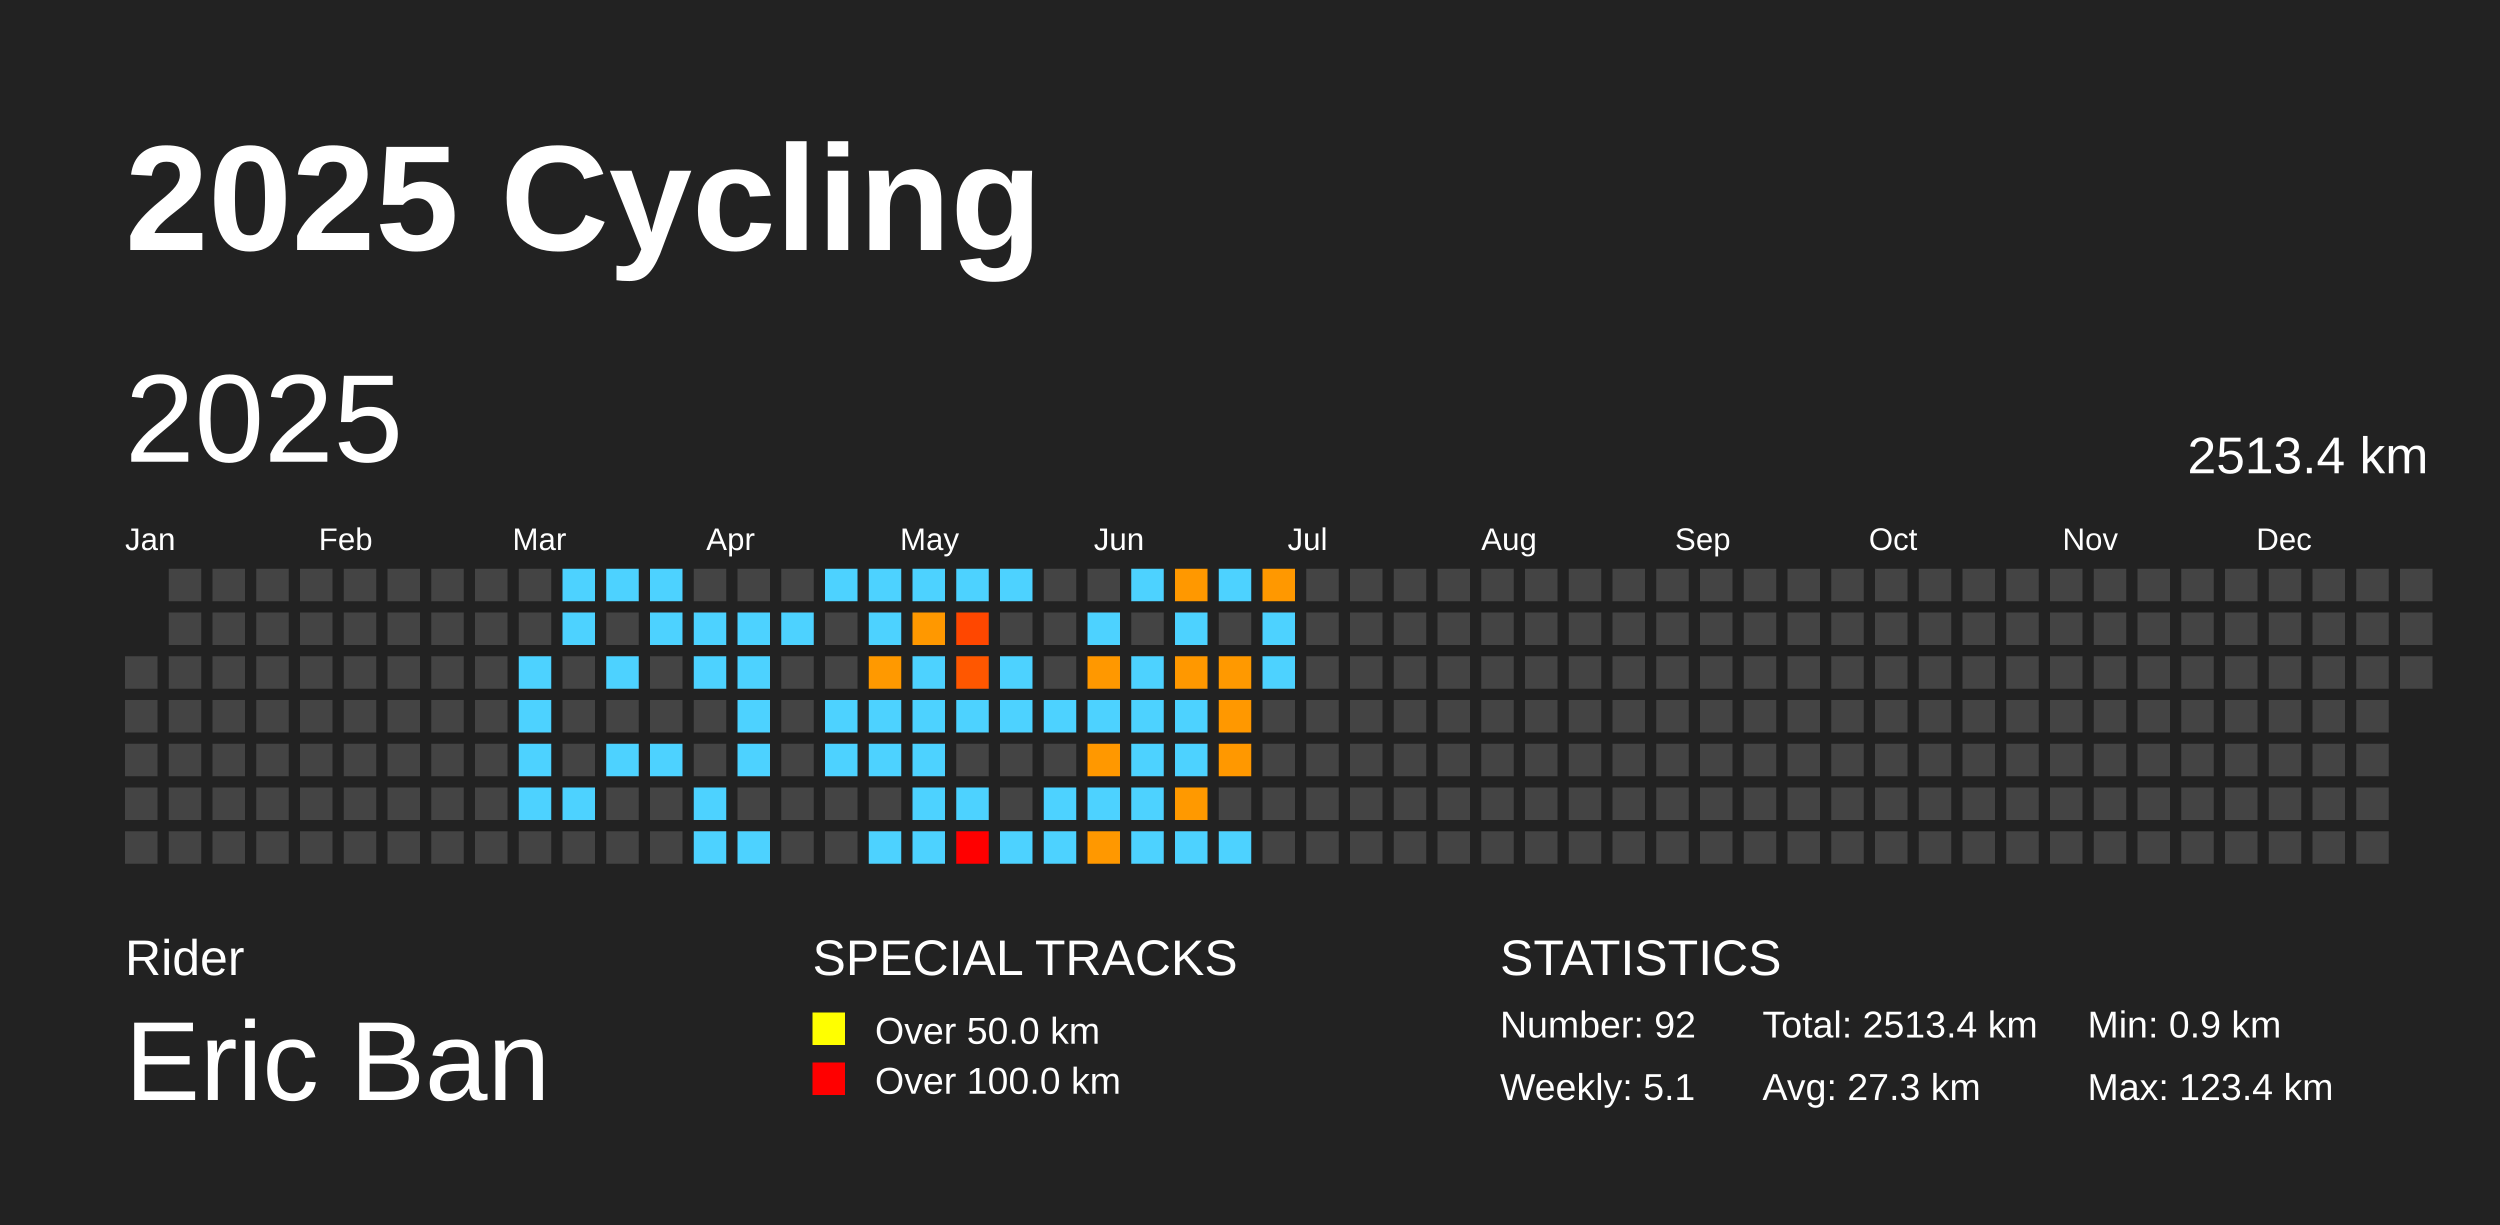
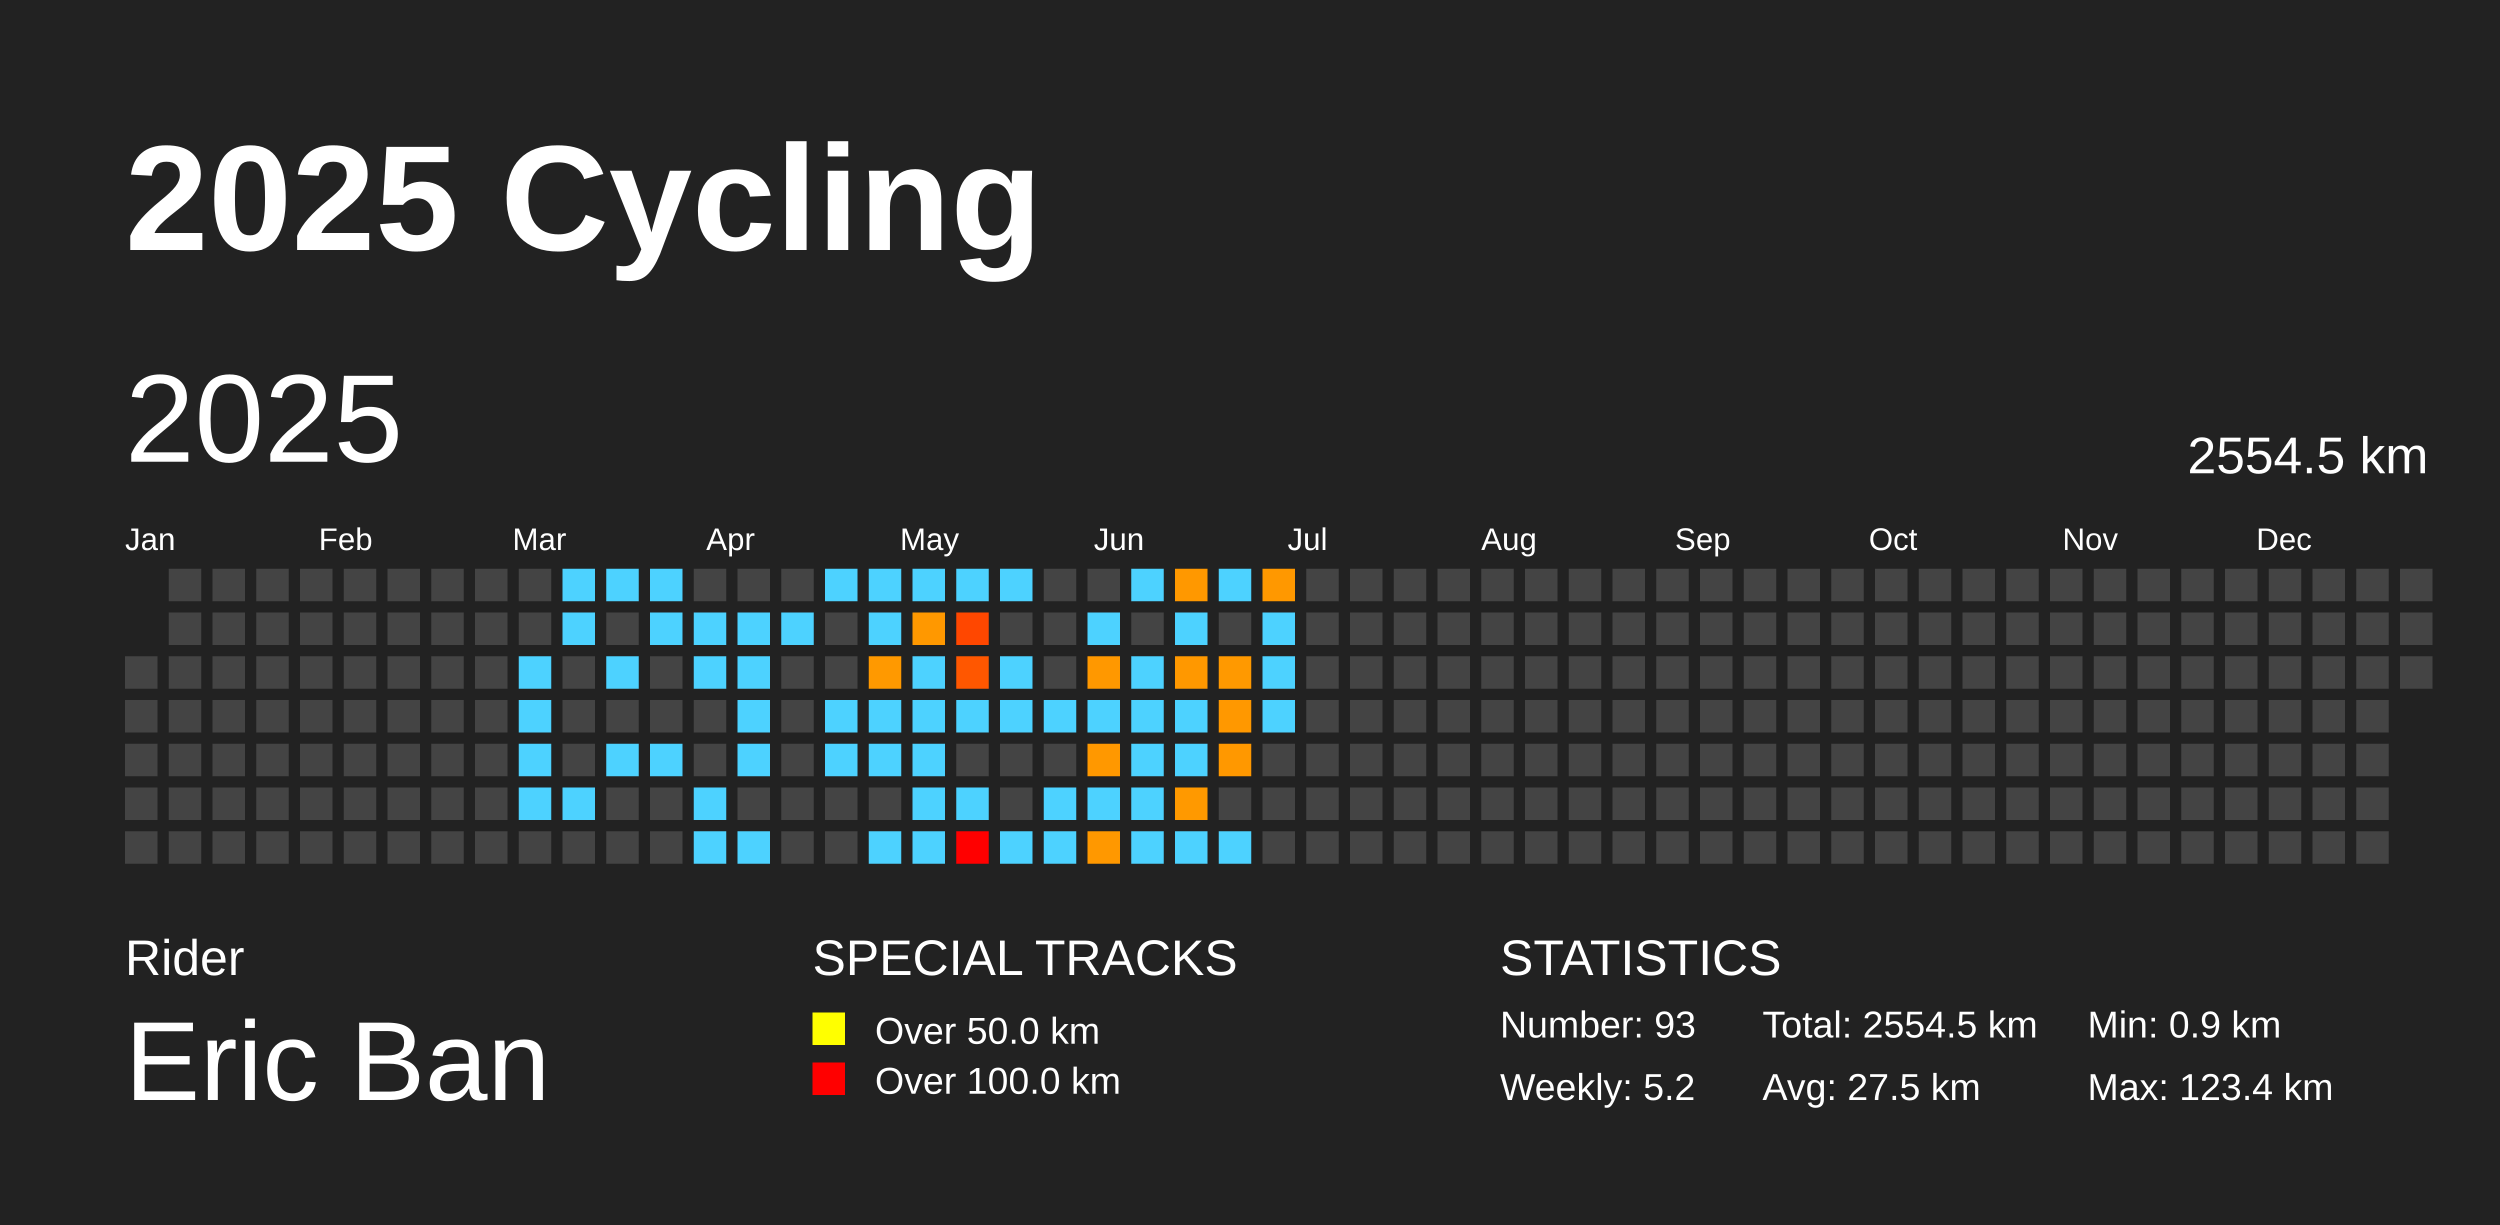
<svg xmlns="http://www.w3.org/2000/svg" baseProfile="full" height="98mm" version="1.1" viewBox="0,0,200,98" width="200mm">
  <defs />
  <rect fill="#222222" height="98" width="200" x="0" y="0" />
  <text fill="#FFFFFF" style="font-size:12px; font-family:Arial; font-weight:bold;" x="10" y="20">2025 Cycling</text>
  <text fill="#FFFFFF" style="font-size:4px; font-family:Arial" x="10" y="78">Rider</text>
  <text fill="#FFFFFF" style="font-size:9px; font-family:Arial" x="10" y="88">Eric Ban</text>
  <text fill="#FFFFFF" style="font-size:4px; font-family:Arial" x="65" y="78">SPECIAL TRACKS</text>
  <rect fill="yellow" height="2.6" width="2.6" x="65" y="81" />
  <text fill="#FFFFFF" style="font-size:3px; font-family:Arial" x="70" y="83.5">Over 50.0 km</text>
  <rect fill="red" height="2.6" width="2.6" x="65" y="85" />
  <text fill="#FFFFFF" style="font-size:3px; font-family:Arial" x="70" y="87.5">Over 100.0 km</text>
  <text fill="#FFFFFF" style="font-size:4px; font-family:Arial" x="120" y="78">STATISTICS</text>
-   <text fill="#FFFFFF" style="font-size:3px; font-family:Arial" x="120" y="83">Number: 92</text>
-   <text fill="#FFFFFF" style="font-size:3px; font-family:Arial" x="120" y="88">Weekly: 5.1</text>
-   <text fill="#FFFFFF" style="font-size:3px; font-family:Arial" x="141" y="83">Total: 2513.4 km</text>
-   <text fill="#FFFFFF" style="font-size:3px; font-family:Arial" x="141" y="88">Avg: 27.3 km</text>
+   <text fill="#FFFFFF" style="font-size:3px; font-family:Arial" x="120" y="83">Number: 93</text>
+   <text fill="#FFFFFF" style="font-size:3px; font-family:Arial" x="120" y="88">Weekly: 5.2</text>
+   <text fill="#FFFFFF" style="font-size:3px; font-family:Arial" x="141" y="83">Total: 2554.5 km</text>
+   <text fill="#FFFFFF" style="font-size:3px; font-family:Arial" x="141" y="88">Avg: 27.5 km</text>
  <text fill="#FFFFFF" style="font-size:3px; font-family:Arial" x="167" y="83">Min: 0.9 km</text>
  <text fill="#FFFFFF" style="font-size:3px; font-family:Arial" x="167" y="88">Max: 123.4 km</text>
  <text dominant-baseline="hanging" fill="#FFFFFF" style="font-size:10.0px; font-family:Arial;" x="10" y="30">2025</text>
-   <text dominant-baseline="hanging" fill="#FFFFFF" style="font-size:4.125px; font-family:Arial;" x="175" y="35">2513.4 km</text>
+   <text dominant-baseline="hanging" fill="#FFFFFF" style="font-size:4.125px; font-family:Arial;" x="175" y="35">2554.5 km</text>
  <text fill="#FFFFFF" style="font-size:2.5px; font-family:Arial" x="10.0" y="44">Jan</text>
  <text fill="#FFFFFF" style="font-size:2.5px; font-family:Arial" x="25.5" y="44">Feb</text>
  <text fill="#FFFFFF" style="font-size:2.5px; font-family:Arial" x="41.0" y="44">Mar</text>
  <text fill="#FFFFFF" style="font-size:2.5px; font-family:Arial" x="56.5" y="44">Apr</text>
  <text fill="#FFFFFF" style="font-size:2.5px; font-family:Arial" x="72.0" y="44">May</text>
  <text fill="#FFFFFF" style="font-size:2.5px; font-family:Arial" x="87.5" y="44">Jun</text>
  <text fill="#FFFFFF" style="font-size:2.5px; font-family:Arial" x="103.0" y="44">Jul</text>
  <text fill="#FFFFFF" style="font-size:2.5px; font-family:Arial" x="118.5" y="44">Aug</text>
  <text fill="#FFFFFF" style="font-size:2.5px; font-family:Arial" x="134.0" y="44">Sep</text>
  <text fill="#FFFFFF" style="font-size:2.5px; font-family:Arial" x="149.5" y="44">Oct</text>
  <text fill="#FFFFFF" style="font-size:2.5px; font-family:Arial" x="165.0" y="44">Nov</text>
  <text fill="#FFFFFF" style="font-size:2.5px; font-family:Arial" x="180.5" y="44">Dec</text>
  <rect fill="#444444" height="2.6" width="2.6" x="10.0" y="52.5" />
  <rect fill="#444444" height="2.6" width="2.6" x="10.0" y="56.0" />
  <rect fill="#444444" height="2.6" width="2.6" x="10.0" y="59.5" />
  <rect fill="#444444" height="2.6" width="2.6" x="10.0" y="63.0" />
  <rect fill="#444444" height="2.6" width="2.6" x="10.0" y="66.5" />
  <rect fill="#444444" height="2.6" width="2.6" x="13.5" y="45.5" />
  <rect fill="#444444" height="2.6" width="2.6" x="13.5" y="49.0" />
  <rect fill="#444444" height="2.6" width="2.6" x="13.5" y="52.5" />
  <rect fill="#444444" height="2.6" width="2.6" x="13.5" y="56.0" />
  <rect fill="#444444" height="2.6" width="2.6" x="13.5" y="59.5" />
  <rect fill="#444444" height="2.6" width="2.6" x="13.5" y="63.0" />
  <rect fill="#444444" height="2.6" width="2.6" x="13.5" y="66.5" />
  <rect fill="#444444" height="2.6" width="2.6" x="17.0" y="45.5" />
  <rect fill="#444444" height="2.6" width="2.6" x="17.0" y="49.0" />
  <rect fill="#444444" height="2.6" width="2.6" x="17.0" y="52.5" />
  <rect fill="#444444" height="2.6" width="2.6" x="17.0" y="56.0" />
  <rect fill="#444444" height="2.6" width="2.6" x="17.0" y="59.5" />
  <rect fill="#444444" height="2.6" width="2.6" x="17.0" y="63.0" />
  <rect fill="#444444" height="2.6" width="2.6" x="17.0" y="66.5" />
  <rect fill="#444444" height="2.6" width="2.6" x="20.5" y="45.5" />
  <rect fill="#444444" height="2.6" width="2.6" x="20.5" y="49.0" />
  <rect fill="#444444" height="2.6" width="2.6" x="20.5" y="52.5" />
  <rect fill="#444444" height="2.6" width="2.6" x="20.5" y="56.0" />
  <rect fill="#444444" height="2.6" width="2.6" x="20.5" y="59.5" />
  <rect fill="#444444" height="2.6" width="2.6" x="20.5" y="63.0" />
  <rect fill="#444444" height="2.6" width="2.6" x="20.5" y="66.5" />
  <rect fill="#444444" height="2.6" width="2.6" x="24.0" y="45.5" />
  <rect fill="#444444" height="2.6" width="2.6" x="24.0" y="49.0" />
  <rect fill="#444444" height="2.6" width="2.6" x="24.0" y="52.5" />
  <rect fill="#444444" height="2.6" width="2.6" x="24.0" y="56.0" />
  <rect fill="#444444" height="2.6" width="2.6" x="24.0" y="59.5" />
  <rect fill="#444444" height="2.6" width="2.6" x="24.0" y="63.0" />
  <rect fill="#444444" height="2.6" width="2.6" x="24.0" y="66.5" />
  <rect fill="#444444" height="2.6" width="2.6" x="27.5" y="45.5" />
  <rect fill="#444444" height="2.6" width="2.6" x="27.5" y="49.0" />
  <rect fill="#444444" height="2.6" width="2.6" x="27.5" y="52.5" />
  <rect fill="#444444" height="2.6" width="2.6" x="27.5" y="56.0" />
  <rect fill="#444444" height="2.6" width="2.6" x="27.5" y="59.5" />
  <rect fill="#444444" height="2.6" width="2.6" x="27.5" y="63.0" />
  <rect fill="#444444" height="2.6" width="2.6" x="27.5" y="66.5" />
  <rect fill="#444444" height="2.6" width="2.6" x="31.0" y="45.5" />
  <rect fill="#444444" height="2.6" width="2.6" x="31.0" y="49.0" />
  <rect fill="#444444" height="2.6" width="2.6" x="31.0" y="52.5" />
  <rect fill="#444444" height="2.6" width="2.6" x="31.0" y="56.0" />
  <rect fill="#444444" height="2.6" width="2.6" x="31.0" y="59.5" />
  <rect fill="#444444" height="2.6" width="2.6" x="31.0" y="63.0" />
  <rect fill="#444444" height="2.6" width="2.6" x="31.0" y="66.5" />
  <rect fill="#444444" height="2.6" width="2.6" x="34.5" y="45.5" />
  <rect fill="#444444" height="2.6" width="2.6" x="34.5" y="49.0" />
  <rect fill="#444444" height="2.6" width="2.6" x="34.5" y="52.5" />
  <rect fill="#444444" height="2.6" width="2.6" x="34.5" y="56.0" />
  <rect fill="#444444" height="2.6" width="2.6" x="34.5" y="59.5" />
  <rect fill="#444444" height="2.6" width="2.6" x="34.5" y="63.0" />
  <rect fill="#444444" height="2.6" width="2.6" x="34.5" y="66.5" />
  <rect fill="#444444" height="2.6" width="2.6" x="38.0" y="45.5" />
  <rect fill="#444444" height="2.6" width="2.6" x="38.0" y="49.0" />
  <rect fill="#444444" height="2.6" width="2.6" x="38.0" y="52.5" />
  <rect fill="#444444" height="2.6" width="2.6" x="38.0" y="56.0" />
  <rect fill="#444444" height="2.6" width="2.6" x="38.0" y="59.5" />
  <rect fill="#444444" height="2.6" width="2.6" x="38.0" y="63.0" />
  <rect fill="#444444" height="2.6" width="2.6" x="38.0" y="66.5" />
  <rect fill="#444444" height="2.6" width="2.6" x="41.5" y="45.5" />
  <rect fill="#444444" height="2.6" width="2.6" x="41.5" y="49.0" />
  <rect fill="#4dd2ff" height="2.6" width="2.6" x="41.5" y="52.5" />
  <rect fill="#4dd2ff" height="2.6" width="2.6" x="41.5" y="56.0" />
  <rect fill="#4dd2ff" height="2.6" width="2.6" x="41.5" y="59.5" />
  <rect fill="#4dd2ff" height="2.6" width="2.6" x="41.5" y="63.0" />
  <rect fill="#444444" height="2.6" width="2.6" x="41.5" y="66.5" />
  <rect fill="#4dd2ff" height="2.6" width="2.6" x="45.0" y="45.5" />
  <rect fill="#4dd2ff" height="2.6" width="2.6" x="45.0" y="49.0" />
  <rect fill="#444444" height="2.6" width="2.6" x="45.0" y="52.5" />
  <rect fill="#444444" height="2.6" width="2.6" x="45.0" y="56.0" />
  <rect fill="#444444" height="2.6" width="2.6" x="45.0" y="59.5" />
  <rect fill="#4dd2ff" height="2.6" width="2.6" x="45.0" y="63.0" />
  <rect fill="#444444" height="2.6" width="2.6" x="45.0" y="66.5" />
  <rect fill="#4dd2ff" height="2.6" width="2.6" x="48.5" y="45.5" />
  <rect fill="#444444" height="2.6" width="2.6" x="48.5" y="49.0" />
  <rect fill="#4dd2ff" height="2.6" width="2.6" x="48.5" y="52.5" />
  <rect fill="#444444" height="2.6" width="2.6" x="48.5" y="56.0" />
  <rect fill="#4dd2ff" height="2.6" width="2.6" x="48.5" y="59.5" />
  <rect fill="#444444" height="2.6" width="2.6" x="48.5" y="63.0" />
  <rect fill="#444444" height="2.6" width="2.6" x="48.5" y="66.5" />
  <rect fill="#4dd2ff" height="2.6" width="2.6" x="52.0" y="45.5" />
  <rect fill="#4dd2ff" height="2.6" width="2.6" x="52.0" y="49.0" />
  <rect fill="#444444" height="2.6" width="2.6" x="52.0" y="52.5" />
  <rect fill="#444444" height="2.6" width="2.6" x="52.0" y="56.0" />
  <rect fill="#4dd2ff" height="2.6" width="2.6" x="52.0" y="59.5" />
  <rect fill="#444444" height="2.6" width="2.6" x="52.0" y="63.0" />
  <rect fill="#444444" height="2.6" width="2.6" x="52.0" y="66.5" />
  <rect fill="#444444" height="2.6" width="2.6" x="55.5" y="45.5" />
  <rect fill="#4dd2ff" height="2.6" width="2.6" x="55.5" y="49.0" />
  <rect fill="#4dd2ff" height="2.6" width="2.6" x="55.5" y="52.5" />
  <rect fill="#444444" height="2.6" width="2.6" x="55.5" y="56.0" />
  <rect fill="#444444" height="2.6" width="2.6" x="55.5" y="59.5" />
  <rect fill="#4dd2ff" height="2.6" width="2.6" x="55.5" y="63.0" />
  <rect fill="#4dd2ff" height="2.6" width="2.6" x="55.5" y="66.5" />
  <rect fill="#444444" height="2.6" width="2.6" x="59.0" y="45.5" />
  <rect fill="#4dd2ff" height="2.6" width="2.6" x="59.0" y="49.0" />
  <rect fill="#4dd2ff" height="2.6" width="2.6" x="59.0" y="52.5" />
  <rect fill="#4dd2ff" height="2.6" width="2.6" x="59.0" y="56.0" />
  <rect fill="#4dd2ff" height="2.6" width="2.6" x="59.0" y="59.5" />
  <rect fill="#444444" height="2.6" width="2.6" x="59.0" y="63.0" />
  <rect fill="#4dd2ff" height="2.6" width="2.6" x="59.0" y="66.5" />
  <rect fill="#444444" height="2.6" width="2.6" x="62.5" y="45.5" />
  <rect fill="#4dd2ff" height="2.6" width="2.6" x="62.5" y="49.0" />
  <rect fill="#444444" height="2.6" width="2.6" x="62.5" y="52.5" />
  <rect fill="#444444" height="2.6" width="2.6" x="62.5" y="56.0" />
  <rect fill="#444444" height="2.6" width="2.6" x="62.5" y="59.5" />
  <rect fill="#444444" height="2.6" width="2.6" x="62.5" y="63.0" />
  <rect fill="#444444" height="2.6" width="2.6" x="62.5" y="66.5" />
  <rect fill="#4dd2ff" height="2.6" width="2.6" x="66.0" y="45.5" />
  <rect fill="#444444" height="2.6" width="2.6" x="66.0" y="49.0" />
  <rect fill="#444444" height="2.6" width="2.6" x="66.0" y="52.5" />
  <rect fill="#4dd2ff" height="2.6" width="2.6" x="66.0" y="56.0" />
  <rect fill="#4dd2ff" height="2.6" width="2.6" x="66.0" y="59.5" />
  <rect fill="#444444" height="2.6" width="2.6" x="66.0" y="63.0" />
  <rect fill="#444444" height="2.6" width="2.6" x="66.0" y="66.5" />
  <rect fill="#4dd2ff" height="2.6" width="2.6" x="69.5" y="45.5" />
  <rect fill="#4dd2ff" height="2.6" width="2.6" x="69.5" y="49.0" />
  <rect fill="#ff9900" height="2.6" width="2.6" x="69.5" y="52.5" />
  <rect fill="#4dd2ff" height="2.6" width="2.6" x="69.5" y="56.0" />
  <rect fill="#4dd2ff" height="2.6" width="2.6" x="69.5" y="59.5" />
  <rect fill="#444444" height="2.6" width="2.6" x="69.5" y="63.0" />
  <rect fill="#4dd2ff" height="2.6" width="2.6" x="69.5" y="66.5" />
  <rect fill="#4dd2ff" height="2.6" width="2.6" x="73.0" y="45.5" />
  <rect fill="#ff9800" height="2.6" width="2.6" x="73.0" y="49.0" />
  <rect fill="#4dd2ff" height="2.6" width="2.6" x="73.0" y="52.5" />
  <rect fill="#4dd2ff" height="2.6" width="2.6" x="73.0" y="56.0" />
  <rect fill="#4dd2ff" height="2.6" width="2.6" x="73.0" y="59.5" />
  <rect fill="#4dd2ff" height="2.6" width="2.6" x="73.0" y="63.0" />
  <rect fill="#4dd2ff" height="2.6" width="2.6" x="73.0" y="66.5" />
  <rect fill="#4dd2ff" height="2.6" width="2.6" x="76.5" y="45.5" />
  <rect fill="#ff4700" height="2.6" width="2.6" x="76.5" y="49.0" />
  <rect fill="#ff5700" height="2.6" width="2.6" x="76.5" y="52.5" />
  <rect fill="#4dd2ff" height="2.6" width="2.6" x="76.5" y="56.0" />
  <rect fill="#444444" height="2.6" width="2.6" x="76.5" y="59.5" />
  <rect fill="#4dd2ff" height="2.6" width="2.6" x="76.5" y="63.0" />
  <rect fill="red" height="2.6" width="2.6" x="76.5" y="66.5" />
  <rect fill="#4dd2ff" height="2.6" width="2.6" x="80.0" y="45.5" />
  <rect fill="#444444" height="2.6" width="2.6" x="80.0" y="49.0" />
  <rect fill="#4dd2ff" height="2.6" width="2.6" x="80.0" y="52.5" />
  <rect fill="#4dd2ff" height="2.6" width="2.6" x="80.0" y="56.0" />
  <rect fill="#444444" height="2.6" width="2.6" x="80.0" y="59.5" />
  <rect fill="#444444" height="2.6" width="2.6" x="80.0" y="63.0" />
  <rect fill="#4dd2ff" height="2.6" width="2.6" x="80.0" y="66.5" />
  <rect fill="#444444" height="2.6" width="2.6" x="83.5" y="45.5" />
  <rect fill="#444444" height="2.6" width="2.6" x="83.5" y="49.0" />
  <rect fill="#444444" height="2.6" width="2.6" x="83.5" y="52.5" />
  <rect fill="#4dd2ff" height="2.6" width="2.6" x="83.5" y="56.0" />
  <rect fill="#444444" height="2.6" width="2.6" x="83.5" y="59.5" />
  <rect fill="#4dd2ff" height="2.6" width="2.6" x="83.5" y="63.0" />
  <rect fill="#4dd2ff" height="2.6" width="2.6" x="83.5" y="66.5" />
  <rect fill="#444444" height="2.6" width="2.6" x="87.0" y="45.5" />
  <rect fill="#4dd2ff" height="2.6" width="2.6" x="87.0" y="49.0" />
  <rect fill="#ff9800" height="2.6" width="2.6" x="87.0" y="52.5" />
  <rect fill="#4dd2ff" height="2.6" width="2.6" x="87.0" y="56.0" />
  <rect fill="#ff9800" height="2.6" width="2.6" x="87.0" y="59.5" />
  <rect fill="#4dd2ff" height="2.6" width="2.6" x="87.0" y="63.0" />
  <rect fill="#ff9800" height="2.6" width="2.6" x="87.0" y="66.5" />
  <rect fill="#4dd2ff" height="2.6" width="2.6" x="90.5" y="45.5" />
  <rect fill="#444444" height="2.6" width="2.6" x="90.5" y="49.0" />
  <rect fill="#4dd2ff" height="2.6" width="2.6" x="90.5" y="52.5" />
  <rect fill="#4dd2ff" height="2.6" width="2.6" x="90.5" y="56.0" />
  <rect fill="#4dd2ff" height="2.6" width="2.6" x="90.5" y="59.5" />
  <rect fill="#4dd2ff" height="2.6" width="2.6" x="90.5" y="63.0" />
  <rect fill="#4dd2ff" height="2.6" width="2.6" x="90.5" y="66.5" />
  <rect fill="#ff9800" height="2.6" width="2.6" x="94.0" y="45.5" />
  <rect fill="#4dd2ff" height="2.6" width="2.6" x="94.0" y="49.0" />
  <rect fill="#ff9800" height="2.6" width="2.6" x="94.0" y="52.5" />
  <rect fill="#4dd2ff" height="2.6" width="2.6" x="94.0" y="56.0" />
  <rect fill="#4dd2ff" height="2.6" width="2.6" x="94.0" y="59.5" />
  <rect fill="#ff9900" height="2.6" width="2.6" x="94.0" y="63.0" />
  <rect fill="#4dd2ff" height="2.6" width="2.6" x="94.0" y="66.5" />
  <rect fill="#4dd2ff" height="2.6" width="2.6" x="97.5" y="45.5" />
  <rect fill="#444444" height="2.6" width="2.6" x="97.5" y="49.0" />
  <rect fill="#ff9900" height="2.6" width="2.6" x="97.5" y="52.5" />
  <rect fill="#ff9800" height="2.6" width="2.6" x="97.5" y="56.0" />
  <rect fill="#ff9800" height="2.6" width="2.6" x="97.5" y="59.5" />
  <rect fill="#444444" height="2.6" width="2.6" x="97.5" y="63.0" />
  <rect fill="#4dd2ff" height="2.6" width="2.6" x="97.5" y="66.5" />
  <rect fill="#ff9800" height="2.6" width="2.6" x="101.0" y="45.5" />
  <rect fill="#4dd2ff" height="2.6" width="2.6" x="101.0" y="49.0" />
  <rect fill="#4dd2ff" height="2.6" width="2.6" x="101.0" y="52.5" />
-   <rect fill="#444444" height="2.6" width="2.6" x="101.0" y="56.0" />
+   <rect fill="#4dd2ff" height="2.6" width="2.6" x="101.0" y="56.0" />
  <rect fill="#444444" height="2.6" width="2.6" x="101.0" y="59.5" />
  <rect fill="#444444" height="2.6" width="2.6" x="101.0" y="63.0" />
  <rect fill="#444444" height="2.6" width="2.6" x="101.0" y="66.5" />
  <rect fill="#444444" height="2.6" width="2.6" x="104.5" y="45.5" />
  <rect fill="#444444" height="2.6" width="2.6" x="104.5" y="49.0" />
  <rect fill="#444444" height="2.6" width="2.6" x="104.5" y="52.5" />
  <rect fill="#444444" height="2.6" width="2.6" x="104.5" y="56.0" />
  <rect fill="#444444" height="2.6" width="2.6" x="104.5" y="59.5" />
  <rect fill="#444444" height="2.6" width="2.6" x="104.5" y="63.0" />
  <rect fill="#444444" height="2.6" width="2.6" x="104.5" y="66.5" />
  <rect fill="#444444" height="2.6" width="2.6" x="108.0" y="45.5" />
  <rect fill="#444444" height="2.6" width="2.6" x="108.0" y="49.0" />
  <rect fill="#444444" height="2.6" width="2.6" x="108.0" y="52.5" />
  <rect fill="#444444" height="2.6" width="2.6" x="108.0" y="56.0" />
  <rect fill="#444444" height="2.6" width="2.6" x="108.0" y="59.5" />
  <rect fill="#444444" height="2.6" width="2.6" x="108.0" y="63.0" />
  <rect fill="#444444" height="2.6" width="2.6" x="108.0" y="66.5" />
  <rect fill="#444444" height="2.6" width="2.6" x="111.5" y="45.5" />
  <rect fill="#444444" height="2.6" width="2.6" x="111.5" y="49.0" />
  <rect fill="#444444" height="2.6" width="2.6" x="111.5" y="52.5" />
  <rect fill="#444444" height="2.6" width="2.6" x="111.5" y="56.0" />
  <rect fill="#444444" height="2.6" width="2.6" x="111.5" y="59.5" />
  <rect fill="#444444" height="2.6" width="2.6" x="111.5" y="63.0" />
  <rect fill="#444444" height="2.6" width="2.6" x="111.5" y="66.5" />
  <rect fill="#444444" height="2.6" width="2.6" x="115.0" y="45.5" />
  <rect fill="#444444" height="2.6" width="2.6" x="115.0" y="49.0" />
  <rect fill="#444444" height="2.6" width="2.6" x="115.0" y="52.5" />
  <rect fill="#444444" height="2.6" width="2.6" x="115.0" y="56.0" />
  <rect fill="#444444" height="2.6" width="2.6" x="115.0" y="59.5" />
  <rect fill="#444444" height="2.6" width="2.6" x="115.0" y="63.0" />
  <rect fill="#444444" height="2.6" width="2.6" x="115.0" y="66.5" />
  <rect fill="#444444" height="2.6" width="2.6" x="118.5" y="45.5" />
  <rect fill="#444444" height="2.6" width="2.6" x="118.5" y="49.0" />
  <rect fill="#444444" height="2.6" width="2.6" x="118.5" y="52.5" />
  <rect fill="#444444" height="2.6" width="2.6" x="118.5" y="56.0" />
  <rect fill="#444444" height="2.6" width="2.6" x="118.5" y="59.5" />
  <rect fill="#444444" height="2.6" width="2.6" x="118.5" y="63.0" />
  <rect fill="#444444" height="2.6" width="2.6" x="118.5" y="66.5" />
  <rect fill="#444444" height="2.6" width="2.6" x="122.0" y="45.5" />
  <rect fill="#444444" height="2.6" width="2.6" x="122.0" y="49.0" />
  <rect fill="#444444" height="2.6" width="2.6" x="122.0" y="52.5" />
  <rect fill="#444444" height="2.6" width="2.6" x="122.0" y="56.0" />
  <rect fill="#444444" height="2.6" width="2.6" x="122.0" y="59.5" />
  <rect fill="#444444" height="2.6" width="2.6" x="122.0" y="63.0" />
  <rect fill="#444444" height="2.6" width="2.6" x="122.0" y="66.5" />
  <rect fill="#444444" height="2.6" width="2.6" x="125.5" y="45.5" />
  <rect fill="#444444" height="2.6" width="2.6" x="125.5" y="49.0" />
  <rect fill="#444444" height="2.6" width="2.6" x="125.5" y="52.5" />
  <rect fill="#444444" height="2.6" width="2.6" x="125.5" y="56.0" />
  <rect fill="#444444" height="2.6" width="2.6" x="125.5" y="59.5" />
  <rect fill="#444444" height="2.6" width="2.6" x="125.5" y="63.0" />
  <rect fill="#444444" height="2.6" width="2.6" x="125.5" y="66.5" />
  <rect fill="#444444" height="2.6" width="2.6" x="129.0" y="45.5" />
  <rect fill="#444444" height="2.6" width="2.6" x="129.0" y="49.0" />
  <rect fill="#444444" height="2.6" width="2.6" x="129.0" y="52.5" />
  <rect fill="#444444" height="2.6" width="2.6" x="129.0" y="56.0" />
  <rect fill="#444444" height="2.6" width="2.6" x="129.0" y="59.5" />
  <rect fill="#444444" height="2.6" width="2.6" x="129.0" y="63.0" />
  <rect fill="#444444" height="2.6" width="2.6" x="129.0" y="66.5" />
  <rect fill="#444444" height="2.6" width="2.6" x="132.5" y="45.5" />
  <rect fill="#444444" height="2.6" width="2.6" x="132.5" y="49.0" />
  <rect fill="#444444" height="2.6" width="2.6" x="132.5" y="52.5" />
  <rect fill="#444444" height="2.6" width="2.6" x="132.5" y="56.0" />
  <rect fill="#444444" height="2.6" width="2.6" x="132.5" y="59.5" />
  <rect fill="#444444" height="2.6" width="2.6" x="132.5" y="63.0" />
  <rect fill="#444444" height="2.6" width="2.6" x="132.5" y="66.5" />
  <rect fill="#444444" height="2.6" width="2.6" x="136.0" y="45.5" />
  <rect fill="#444444" height="2.6" width="2.6" x="136.0" y="49.0" />
  <rect fill="#444444" height="2.6" width="2.6" x="136.0" y="52.5" />
  <rect fill="#444444" height="2.6" width="2.6" x="136.0" y="56.0" />
  <rect fill="#444444" height="2.6" width="2.6" x="136.0" y="59.5" />
  <rect fill="#444444" height="2.6" width="2.6" x="136.0" y="63.0" />
  <rect fill="#444444" height="2.6" width="2.6" x="136.0" y="66.5" />
  <rect fill="#444444" height="2.6" width="2.6" x="139.5" y="45.5" />
  <rect fill="#444444" height="2.6" width="2.6" x="139.5" y="49.0" />
  <rect fill="#444444" height="2.6" width="2.6" x="139.5" y="52.5" />
  <rect fill="#444444" height="2.6" width="2.6" x="139.5" y="56.0" />
  <rect fill="#444444" height="2.6" width="2.6" x="139.5" y="59.5" />
  <rect fill="#444444" height="2.6" width="2.6" x="139.5" y="63.0" />
  <rect fill="#444444" height="2.6" width="2.6" x="139.5" y="66.5" />
  <rect fill="#444444" height="2.6" width="2.6" x="143.0" y="45.5" />
  <rect fill="#444444" height="2.6" width="2.6" x="143.0" y="49.0" />
  <rect fill="#444444" height="2.6" width="2.6" x="143.0" y="52.5" />
  <rect fill="#444444" height="2.6" width="2.6" x="143.0" y="56.0" />
  <rect fill="#444444" height="2.6" width="2.6" x="143.0" y="59.5" />
  <rect fill="#444444" height="2.6" width="2.6" x="143.0" y="63.0" />
  <rect fill="#444444" height="2.6" width="2.6" x="143.0" y="66.5" />
  <rect fill="#444444" height="2.6" width="2.6" x="146.5" y="45.5" />
  <rect fill="#444444" height="2.6" width="2.6" x="146.5" y="49.0" />
  <rect fill="#444444" height="2.6" width="2.6" x="146.5" y="52.5" />
  <rect fill="#444444" height="2.6" width="2.6" x="146.5" y="56.0" />
  <rect fill="#444444" height="2.6" width="2.6" x="146.5" y="59.5" />
  <rect fill="#444444" height="2.6" width="2.6" x="146.5" y="63.0" />
  <rect fill="#444444" height="2.6" width="2.6" x="146.5" y="66.5" />
  <rect fill="#444444" height="2.6" width="2.6" x="150.0" y="45.5" />
  <rect fill="#444444" height="2.6" width="2.6" x="150.0" y="49.0" />
  <rect fill="#444444" height="2.6" width="2.6" x="150.0" y="52.5" />
  <rect fill="#444444" height="2.6" width="2.6" x="150.0" y="56.0" />
  <rect fill="#444444" height="2.6" width="2.6" x="150.0" y="59.5" />
  <rect fill="#444444" height="2.6" width="2.6" x="150.0" y="63.0" />
  <rect fill="#444444" height="2.6" width="2.6" x="150.0" y="66.5" />
  <rect fill="#444444" height="2.6" width="2.6" x="153.5" y="45.5" />
  <rect fill="#444444" height="2.6" width="2.6" x="153.5" y="49.0" />
  <rect fill="#444444" height="2.6" width="2.6" x="153.5" y="52.5" />
  <rect fill="#444444" height="2.6" width="2.6" x="153.5" y="56.0" />
  <rect fill="#444444" height="2.6" width="2.6" x="153.5" y="59.5" />
  <rect fill="#444444" height="2.6" width="2.6" x="153.5" y="63.0" />
  <rect fill="#444444" height="2.6" width="2.6" x="153.5" y="66.5" />
  <rect fill="#444444" height="2.6" width="2.6" x="157.0" y="45.5" />
  <rect fill="#444444" height="2.6" width="2.6" x="157.0" y="49.0" />
  <rect fill="#444444" height="2.6" width="2.6" x="157.0" y="52.5" />
  <rect fill="#444444" height="2.6" width="2.6" x="157.0" y="56.0" />
  <rect fill="#444444" height="2.6" width="2.6" x="157.0" y="59.5" />
  <rect fill="#444444" height="2.6" width="2.6" x="157.0" y="63.0" />
  <rect fill="#444444" height="2.6" width="2.6" x="157.0" y="66.5" />
  <rect fill="#444444" height="2.6" width="2.6" x="160.5" y="45.5" />
  <rect fill="#444444" height="2.6" width="2.6" x="160.5" y="49.0" />
  <rect fill="#444444" height="2.6" width="2.6" x="160.5" y="52.5" />
  <rect fill="#444444" height="2.6" width="2.6" x="160.5" y="56.0" />
  <rect fill="#444444" height="2.6" width="2.6" x="160.5" y="59.5" />
  <rect fill="#444444" height="2.6" width="2.6" x="160.5" y="63.0" />
  <rect fill="#444444" height="2.6" width="2.6" x="160.5" y="66.5" />
  <rect fill="#444444" height="2.6" width="2.6" x="164.0" y="45.5" />
  <rect fill="#444444" height="2.6" width="2.6" x="164.0" y="49.0" />
  <rect fill="#444444" height="2.6" width="2.6" x="164.0" y="52.5" />
  <rect fill="#444444" height="2.6" width="2.6" x="164.0" y="56.0" />
  <rect fill="#444444" height="2.6" width="2.6" x="164.0" y="59.5" />
  <rect fill="#444444" height="2.6" width="2.6" x="164.0" y="63.0" />
  <rect fill="#444444" height="2.6" width="2.6" x="164.0" y="66.5" />
  <rect fill="#444444" height="2.6" width="2.6" x="167.5" y="45.5" />
  <rect fill="#444444" height="2.6" width="2.6" x="167.5" y="49.0" />
  <rect fill="#444444" height="2.6" width="2.6" x="167.5" y="52.5" />
  <rect fill="#444444" height="2.6" width="2.6" x="167.5" y="56.0" />
  <rect fill="#444444" height="2.6" width="2.6" x="167.5" y="59.5" />
  <rect fill="#444444" height="2.6" width="2.6" x="167.5" y="63.0" />
  <rect fill="#444444" height="2.6" width="2.6" x="167.5" y="66.5" />
  <rect fill="#444444" height="2.6" width="2.6" x="171.0" y="45.5" />
  <rect fill="#444444" height="2.6" width="2.6" x="171.0" y="49.0" />
  <rect fill="#444444" height="2.6" width="2.6" x="171.0" y="52.5" />
  <rect fill="#444444" height="2.6" width="2.6" x="171.0" y="56.0" />
  <rect fill="#444444" height="2.6" width="2.6" x="171.0" y="59.5" />
  <rect fill="#444444" height="2.6" width="2.6" x="171.0" y="63.0" />
  <rect fill="#444444" height="2.6" width="2.6" x="171.0" y="66.5" />
  <rect fill="#444444" height="2.6" width="2.6" x="174.5" y="45.5" />
  <rect fill="#444444" height="2.6" width="2.6" x="174.5" y="49.0" />
  <rect fill="#444444" height="2.6" width="2.6" x="174.5" y="52.5" />
  <rect fill="#444444" height="2.6" width="2.6" x="174.5" y="56.0" />
  <rect fill="#444444" height="2.6" width="2.6" x="174.5" y="59.5" />
  <rect fill="#444444" height="2.6" width="2.6" x="174.5" y="63.0" />
  <rect fill="#444444" height="2.6" width="2.6" x="174.5" y="66.5" />
  <rect fill="#444444" height="2.6" width="2.6" x="178.0" y="45.5" />
  <rect fill="#444444" height="2.6" width="2.6" x="178.0" y="49.0" />
  <rect fill="#444444" height="2.6" width="2.6" x="178.0" y="52.5" />
  <rect fill="#444444" height="2.6" width="2.6" x="178.0" y="56.0" />
  <rect fill="#444444" height="2.6" width="2.6" x="178.0" y="59.5" />
  <rect fill="#444444" height="2.6" width="2.6" x="178.0" y="63.0" />
  <rect fill="#444444" height="2.6" width="2.6" x="178.0" y="66.5" />
  <rect fill="#444444" height="2.6" width="2.6" x="181.5" y="45.5" />
  <rect fill="#444444" height="2.6" width="2.6" x="181.5" y="49.0" />
  <rect fill="#444444" height="2.6" width="2.6" x="181.5" y="52.5" />
  <rect fill="#444444" height="2.6" width="2.6" x="181.5" y="56.0" />
  <rect fill="#444444" height="2.6" width="2.6" x="181.5" y="59.5" />
  <rect fill="#444444" height="2.6" width="2.6" x="181.5" y="63.0" />
  <rect fill="#444444" height="2.6" width="2.6" x="181.5" y="66.5" />
  <rect fill="#444444" height="2.6" width="2.6" x="185.0" y="45.5" />
  <rect fill="#444444" height="2.6" width="2.6" x="185.0" y="49.0" />
  <rect fill="#444444" height="2.6" width="2.6" x="185.0" y="52.5" />
  <rect fill="#444444" height="2.6" width="2.6" x="185.0" y="56.0" />
  <rect fill="#444444" height="2.6" width="2.6" x="185.0" y="59.5" />
  <rect fill="#444444" height="2.6" width="2.6" x="185.0" y="63.0" />
  <rect fill="#444444" height="2.6" width="2.6" x="185.0" y="66.5" />
  <rect fill="#444444" height="2.6" width="2.6" x="188.5" y="45.5" />
  <rect fill="#444444" height="2.6" width="2.6" x="188.5" y="49.0" />
  <rect fill="#444444" height="2.6" width="2.6" x="188.5" y="52.5" />
  <rect fill="#444444" height="2.6" width="2.6" x="188.5" y="56.0" />
  <rect fill="#444444" height="2.6" width="2.6" x="188.5" y="59.5" />
  <rect fill="#444444" height="2.6" width="2.6" x="188.5" y="63.0" />
  <rect fill="#444444" height="2.6" width="2.6" x="188.5" y="66.5" />
  <rect fill="#444444" height="2.6" width="2.6" x="192.0" y="45.5" />
  <rect fill="#444444" height="2.6" width="2.6" x="192.0" y="49.0" />
  <rect fill="#444444" height="2.6" width="2.6" x="192.0" y="52.5" />
</svg>
